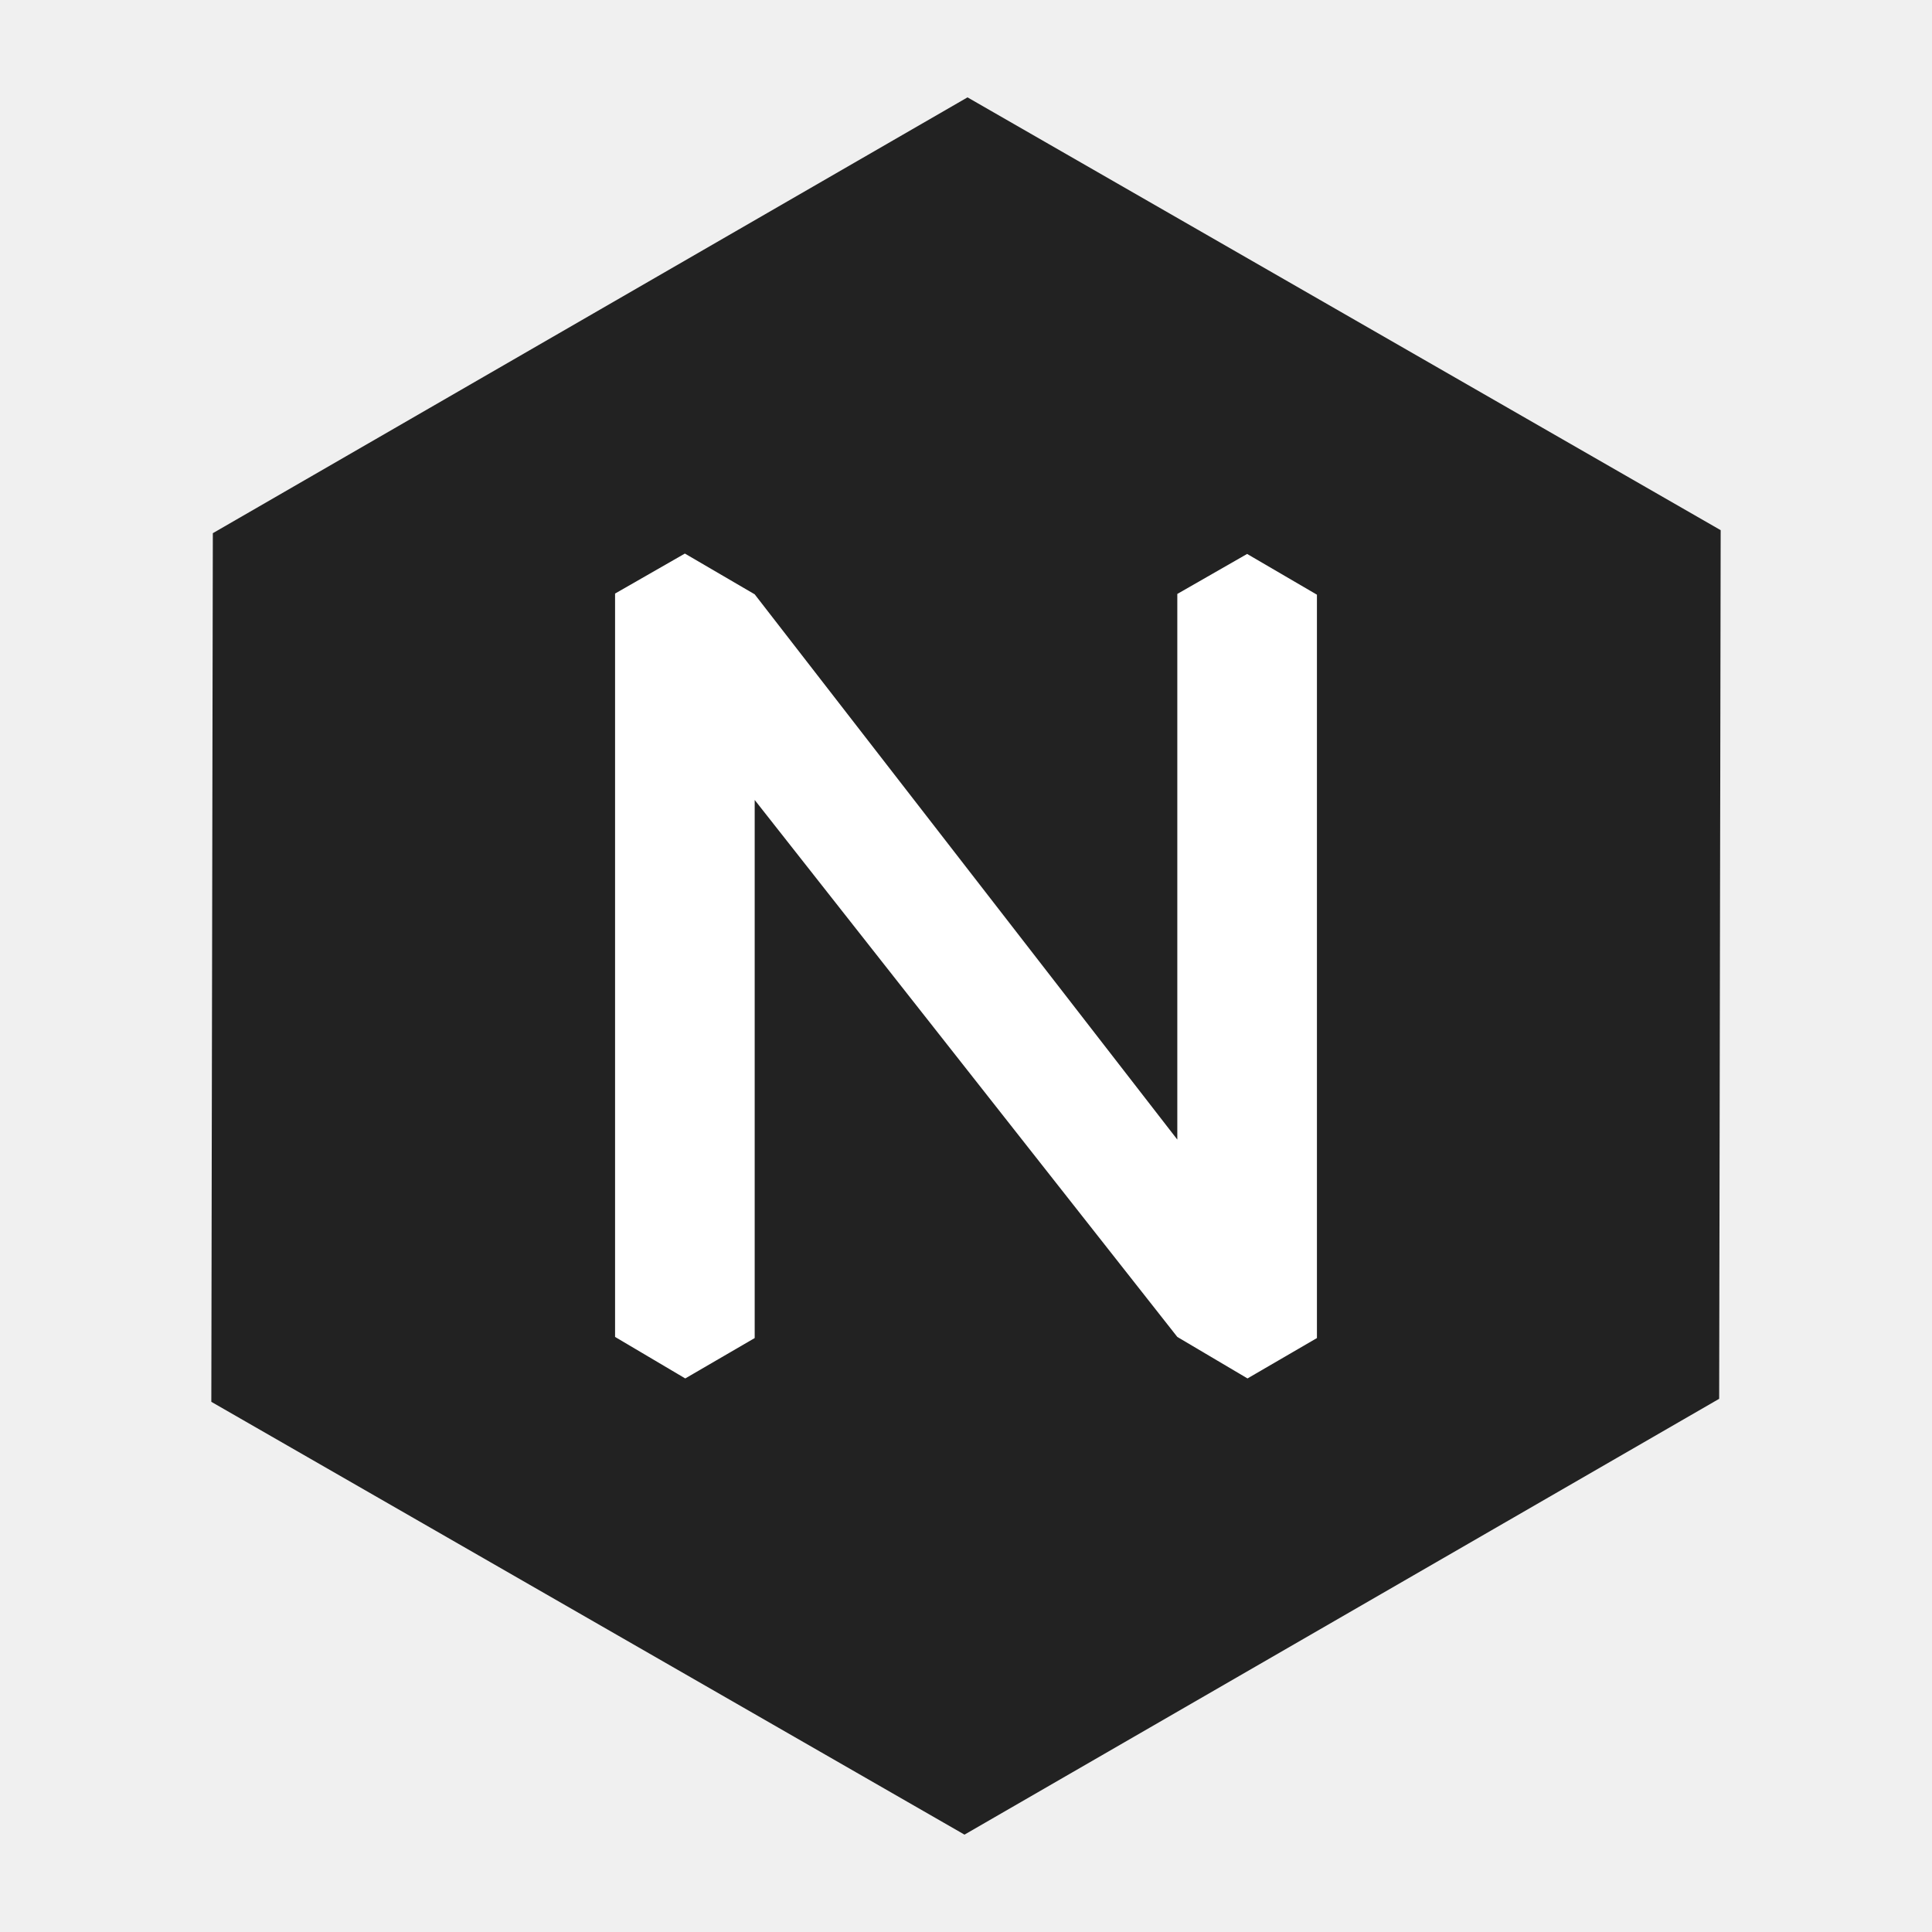
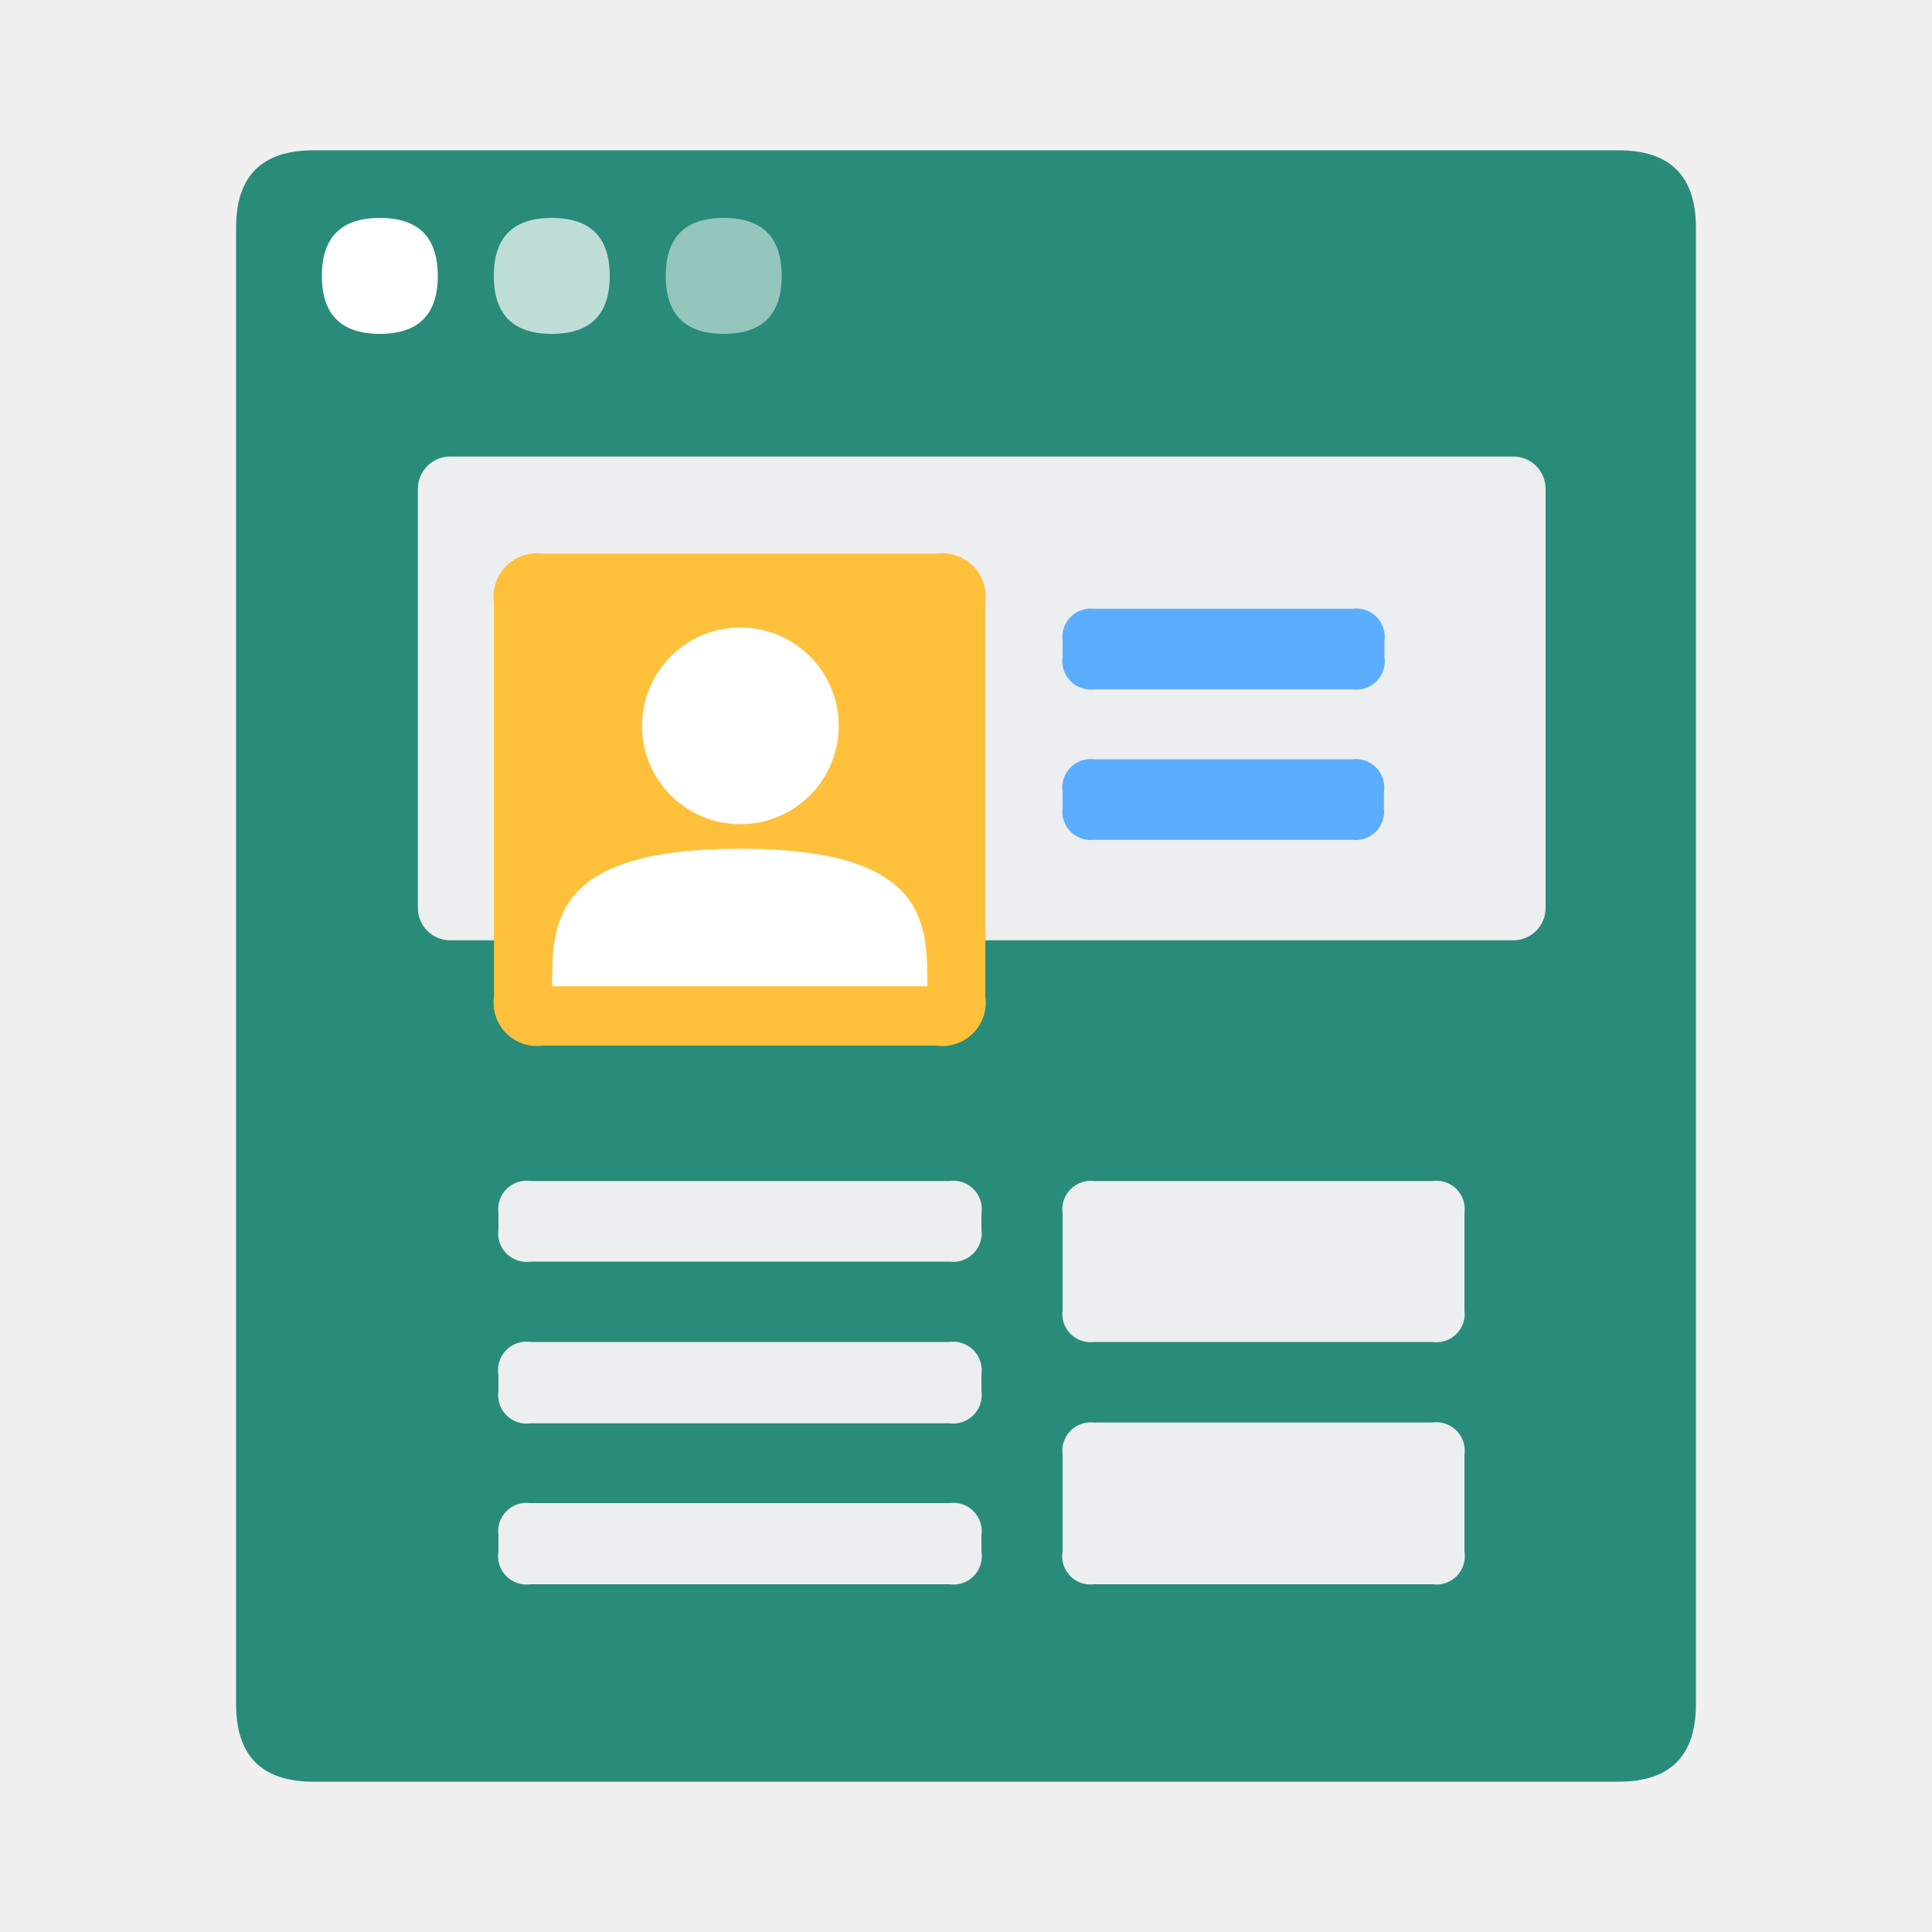
- <svg xmlns="http://www.w3.org/2000/svg" id="NexT" width="512" height="512" x="0" y="0" enable-background="new 0 0 512 512" version="1.1" viewBox="0 0 512 512" xml:space="preserve">
-   <path style="fill:#fff;fill-opacity:1" d="M 256.4,25.8 56.4,141.3 56,371.5 255.6,486.2 455.6,370.7 456,140.5 Z" />
-   <path style="fill:#222;fill-opacity:1" id="path3384" d="M 256.4,25.8 56.4,141.3 56,371.5 255.6,486.2 455.6,370.7 456,140.5 Z m 92.6,328.8 -18.4,10.7 -18.6,-11 0,0 -112,-142.3 0,142.6 -18.4,10.7 -18.6,-11 0,-197 18.5,-10.6 18.5,10.8 0,0 112,144.5 0,-144.6 18.5,-10.6 18.5,10.8 z" />
+ <svg xmlns="http://www.w3.org/2000/svg" t="1710830840635" class="icon" viewBox="0 0 1024 1024" version="1.1" p-id="14973" width="128" height="128">
+   <path d="M125.133 79.667m40.96 0l691.814 0q40.96 0 40.96 40.96l0 782.746q0 40.96-40.96 40.96l-691.814 0q-40.96 0-40.96-40.96l0-782.746q0-40.96 40.96-40.96Z" fill="#298C7A" p-id="14974" />
+   <path d="M170.598 115.507m30.72 0l0 0q30.72 0 30.72 30.72l0 0q0 30.72-30.72 30.72l0 0q-30.72 0-30.72-30.72l0 0q0-30.72 30.72-30.72Z" fill="#FFFFFF" p-id="14975" />
+   <path d="M261.734 115.507m30.72 0l0 0q30.72 0 30.72 30.72l0 0q0 30.72-30.72 30.72l0 0q-30.72 0-30.72-30.72l0 0q0-30.72 30.72-30.72Z" fill="#FFFFFF" opacity=".7" p-id="14976" />
+   <path d="M352.87 115.507m30.72 0l0 0q30.72 0 30.72 30.72l0 0q0 30.72-30.72 30.72l0 0q-30.72 0-30.72-30.72l0 0q0-30.72 30.72-30.72Z" fill="#FFFFFF" opacity=".5" p-id="14977" />
+   <path d="M238.592 241.971h563.2A17.101 17.101 0 0 1 819.2 259.072V481.28a17.101 17.101 0 0 1-17.101 17.101h-563.2a17.101 17.101 0 0 1-17.408-17.101V259.072a17.101 17.101 0 0 1 17.101-17.101z" fill="#EDEEF0" p-id="14978" />
+   <path d="M287.846 293.478h208.691A22.938 22.938 0 0 1 522.24 319.488v208.589a23.04 23.04 0 0 1-26.01 26.112H287.846a23.04 23.04 0 0 1-26.01-26.112V319.488a22.938 22.938 0 0 1 26.01-26.01z" fill="#FFC13C" p-id="14979" />
+   <path d="M392.192 436.838a52.122 52.122 0 0 1 0-104.243 52.122 52.122 0 1 1 0 104.243z m99.328 85.914H292.659c0-33.792 0-72.909 99.533-72.909s99.328 39.117 99.328 72.909z" fill="#FFFFFF" p-id="14980" />
+   <path d="M579.891 322.662H716.8a15.053 15.053 0 0 1 16.998 17.101V348.16A15.053 15.053 0 0 1 716.8 365.363H579.891A15.053 15.053 0 0 1 563.2 348.16v-8.499a15.053 15.053 0 0 1 16.691-16.998zM579.891 402.432H716.8a15.053 15.053 0 0 1 16.691 17.408v8.499A15.053 15.053 0 0 1 716.8 445.133H579.891A15.053 15.053 0 0 1 563.2 428.032V419.84a15.053 15.053 0 0 1 16.691-17.408z" fill="#5BADFF" p-id="14981" />
+   <path d="M579.891 625.971h179.2a15.053 15.053 0 0 1 17.101 17.101v51.2a15.053 15.053 0 0 1-17.101 16.998h-179.2A14.95 14.95 0 0 1 563.2 694.272v-51.2a15.053 15.053 0 0 1 16.691-17.101zM579.891 753.971h179.2a15.053 15.053 0 0 1 17.101 17.101v51.2a15.053 15.053 0 0 1-17.101 17.408h-179.2A14.95 14.95 0 0 1 563.2 822.272v-51.2a15.053 15.053 0 0 1 16.691-17.101zM281.293 625.971h221.798a15.053 15.053 0 0 1 17.101 17.101v8.499a15.155 15.155 0 0 1-17.101 17.101H281.293a15.053 15.053 0 0 1-17.101-17.101v-8.499a15.053 15.053 0 0 1 17.101-17.101zM281.293 711.27h221.798a15.155 15.155 0 0 1 17.101 17.101V737.28a15.155 15.155 0 0 1-17.101 17.101H281.293A15.053 15.053 0 0 1 264.192 737.28v-8.499a15.053 15.053 0 0 1 17.101-17.51zM281.293 796.672h221.798a15.053 15.053 0 0 1 17.101 16.998v8.602a15.053 15.053 0 0 1-17.101 17.408H281.293a15.053 15.053 0 0 1-17.101-17.408v-8.602a15.053 15.053 0 0 1 17.101-16.998z" fill="#EDEEF0" p-id="14982" />
</svg>
